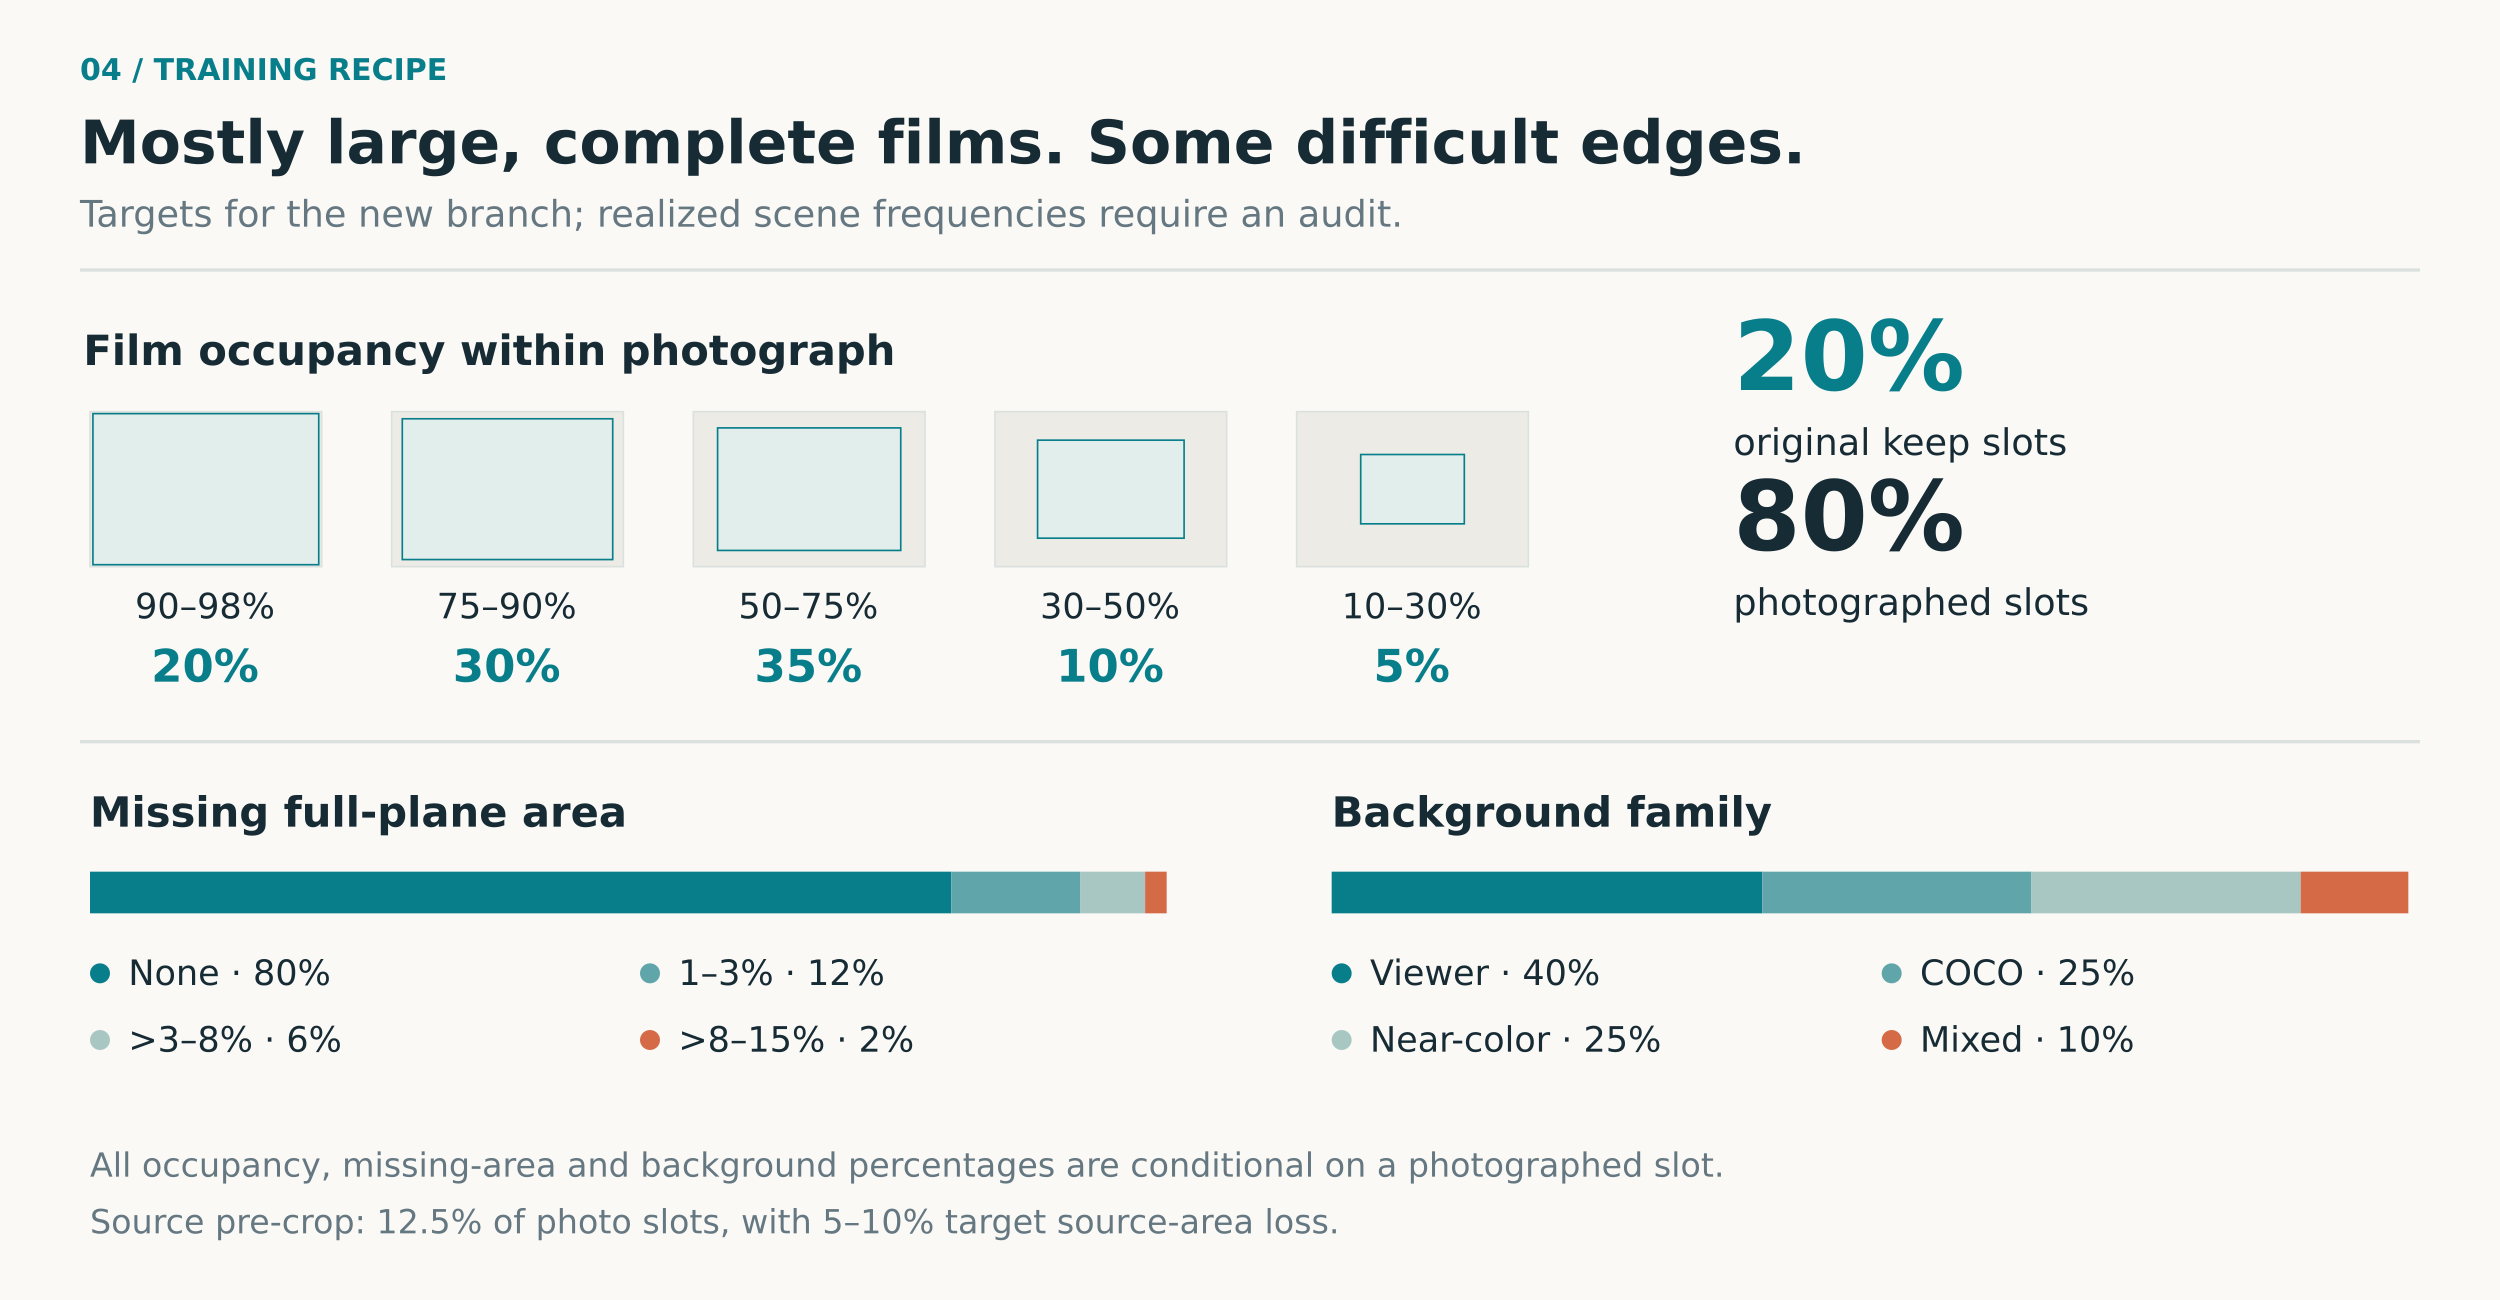
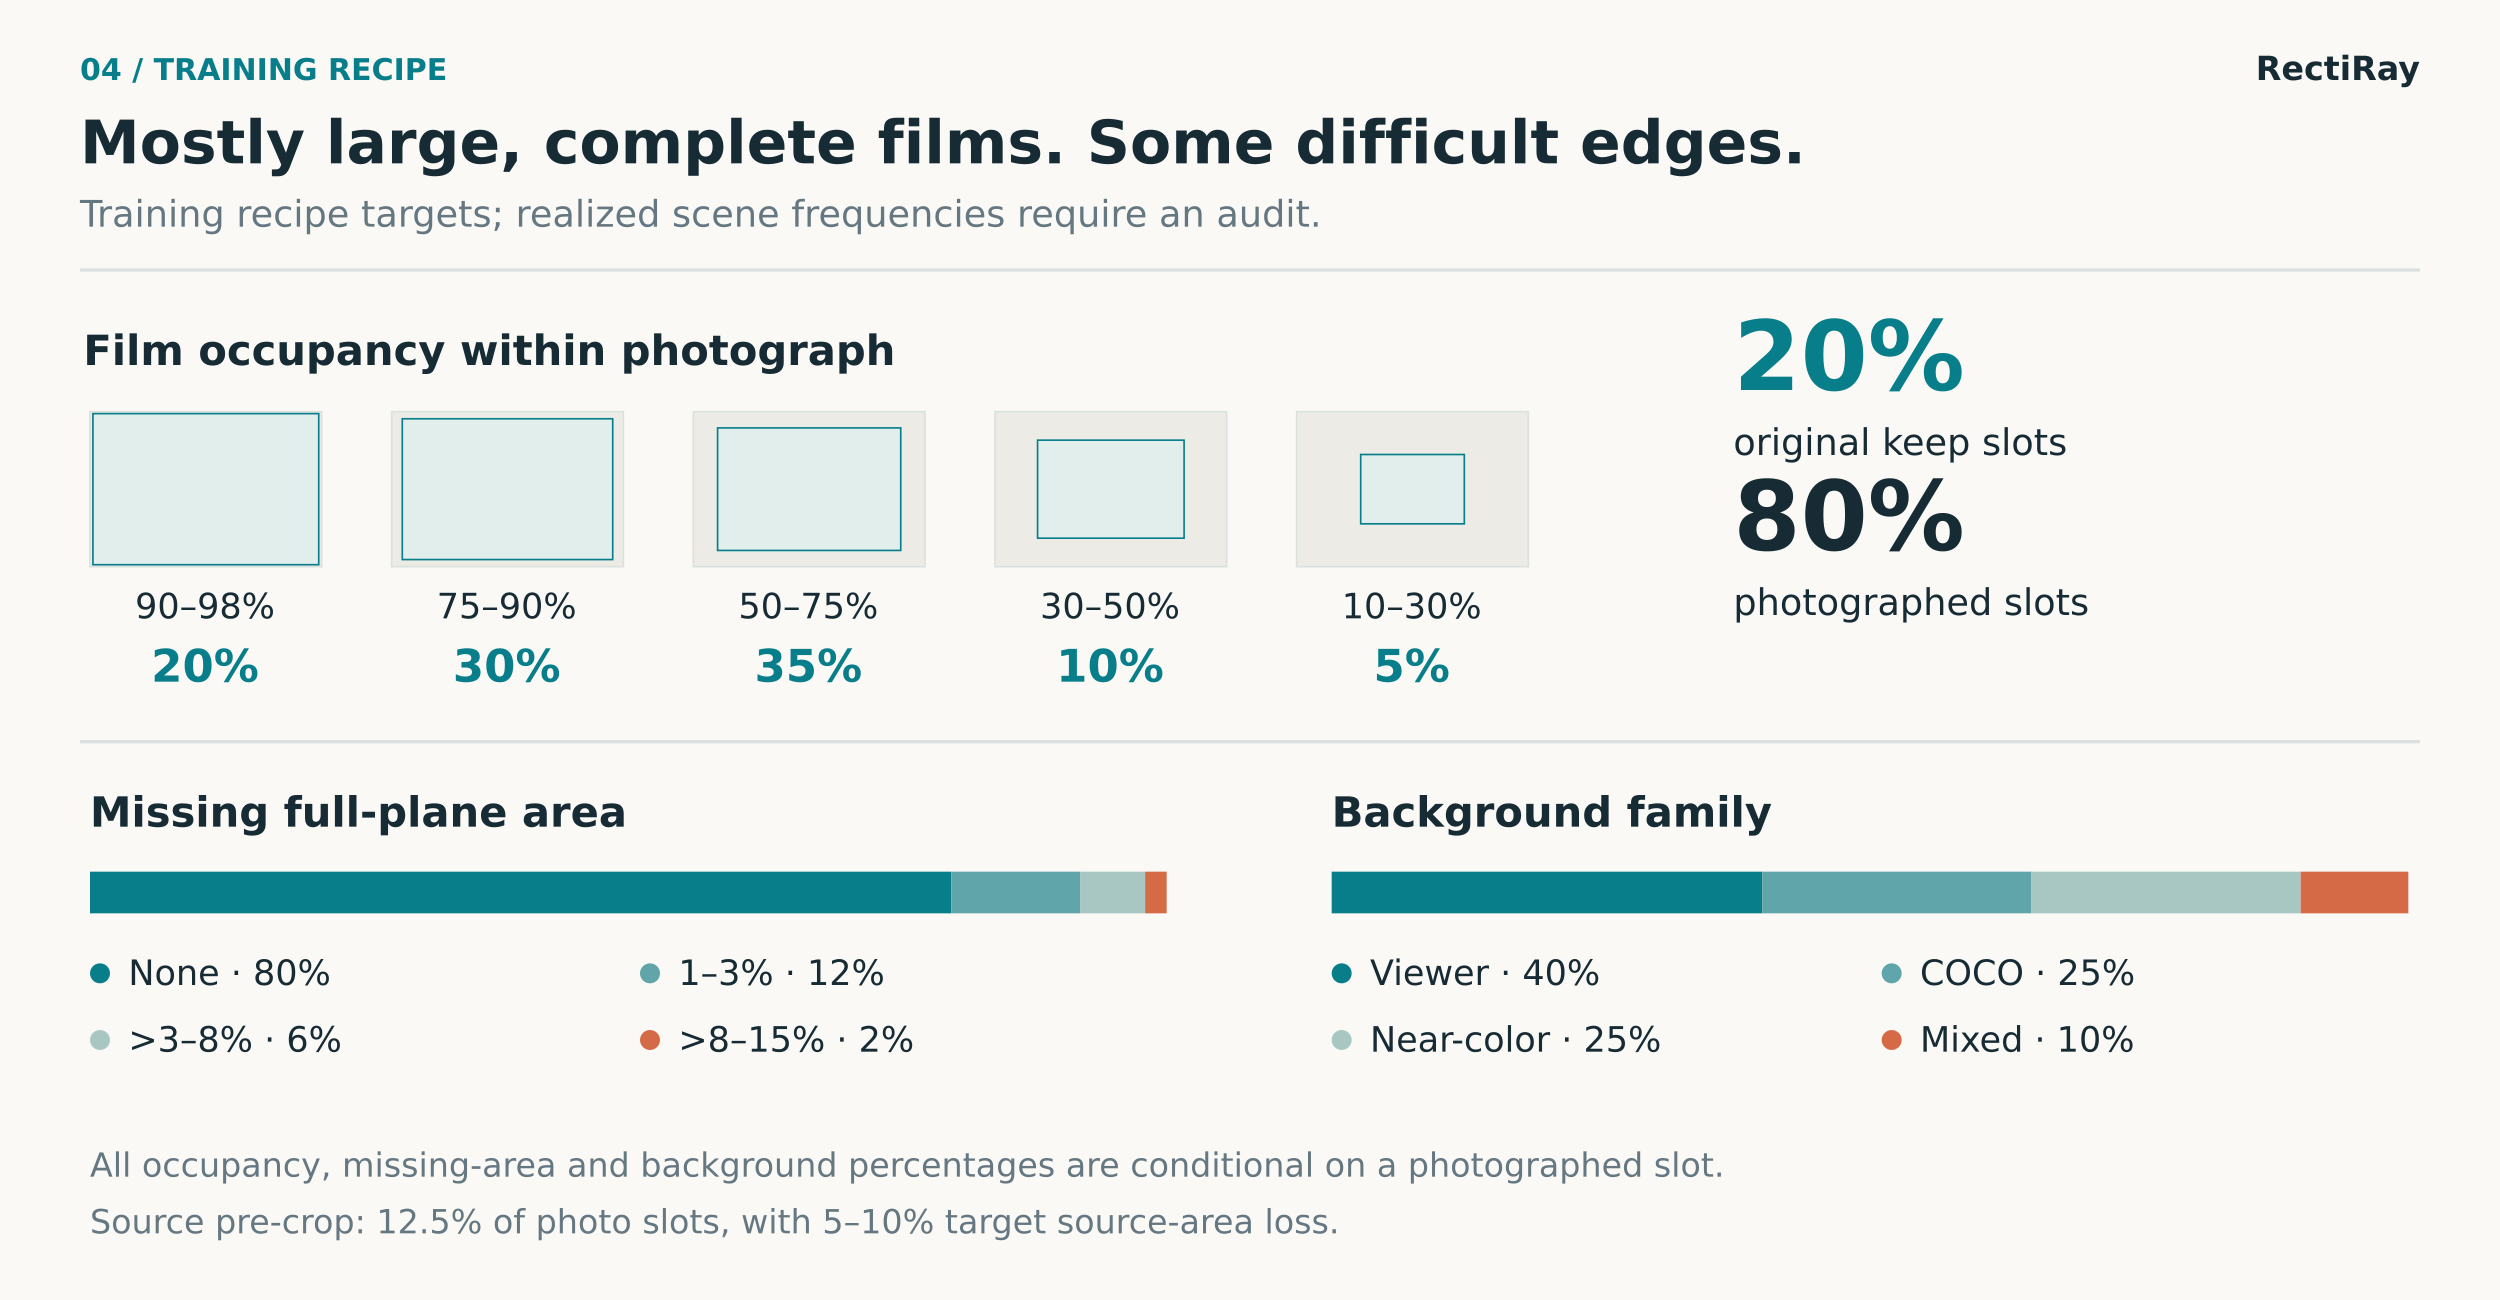
<svg xmlns="http://www.w3.org/2000/svg" width="1500" height="780" viewBox="0 0 1500 780" role="img" aria-labelledby="title desc">
  <defs>
    <style>text{font-family:"DejaVu Sans","Noto Sans CJK SC",sans-serif;fill:#172b35}.small{fill:#657781}</style>
    <pattern id="hatch" width="12" height="12" patternUnits="userSpaceOnUse">
      <rect width="12" height="12" fill="#faf9f6" />
      <path d="M-3 3L3-3M0 12L12 0M9 15L15 9" stroke="#d56a46" stroke-width="1.3" />
    </pattern>
    <marker id="arrow" viewBox="0 0 10 10" refX="9" refY="5" markerWidth="6" markerHeight="6" orient="auto">
      <path d="M0 0L10 5L0 10Z" fill="#657781" />
    </marker>
  </defs>
  <rect width="1500" height="780" fill="#faf9f6" />
  <text x="48" y="48" font-size="18" font-weight="700" text-anchor="start" style="fill:#087e8b">04 / TRAINING RECIPE</text>
+   <text x="1452" y="48" font-size="20" font-weight="700" text-anchor="end" style="fill:#172b35">RectiRay</text>
  <text x="48" y="98" font-size="36" font-weight="700" text-anchor="start" style="fill:#172b35">Mostly large, complete films. Some difficult edges.</text>
-   <text x="48" y="136" font-size="22" font-weight="400" text-anchor="start" style="fill:#657781">Targets for the new branch; realized scene frequencies require an audit.</text>
+   <text x="48" y="136" font-size="22" font-weight="400" text-anchor="start" style="fill:#657781">Training recipe targets; realized scene frequencies require an audit.</text>
  <line x1="48" y1="162" x2="1452" y2="162" stroke="#dbe1df" stroke-width="2" />
  <text x="50" y="219" font-size="25" font-weight="700" text-anchor="start" style="fill:#172b35">Film occupancy within photograph</text>
  <rect x="54" y="247" width="139" height="93" fill="#ecebe5" stroke="#dbe1df" stroke-width="1" />
  <rect x="55.76" y="248.177" width="135.48" height="90.645" fill="#e2eeeb" stroke="#087e8b" stroke-width="1" />
  <text x="123" y="371" font-size="21" font-weight="400" text-anchor="middle" style="fill:#172b35">90–98%</text>
  <text x="123" y="409" font-size="27" font-weight="700" text-anchor="middle" style="fill:#087e8b">20%</text>
  <rect x="235" y="247" width="139" height="93" fill="#ecebe5" stroke="#dbe1df" stroke-width="1" />
  <rect x="241.373" y="251.264" width="126.253" height="84.471" fill="#e2eeeb" stroke="#087e8b" stroke-width="1" />
  <text x="304" y="371" font-size="21" font-weight="400" text-anchor="middle" style="fill:#172b35">75–90%</text>
  <text x="304" y="409" font-size="27" font-weight="700" text-anchor="middle" style="fill:#087e8b">30%</text>
  <rect x="416" y="247" width="139" height="93" fill="#ecebe5" stroke="#dbe1df" stroke-width="1" />
  <rect x="430.555" y="256.739" width="109.889" height="73.523" fill="#e2eeeb" stroke="#087e8b" stroke-width="1" />
  <text x="485" y="371" font-size="21" font-weight="400" text-anchor="middle" style="fill:#172b35">50–75%</text>
  <text x="485" y="409" font-size="27" font-weight="700" text-anchor="middle" style="fill:#087e8b">35%</text>
  <rect x="597" y="247" width="139" height="93" fill="#ecebe5" stroke="#dbe1df" stroke-width="1" />
  <rect x="622.544" y="264.091" width="87.911" height="58.818" fill="#e2eeeb" stroke="#087e8b" stroke-width="1" />
  <text x="666" y="371" font-size="21" font-weight="400" text-anchor="middle" style="fill:#172b35">30–50%</text>
  <text x="666" y="409" font-size="27" font-weight="700" text-anchor="middle" style="fill:#087e8b">10%</text>
  <rect x="778" y="247" width="139" height="93" fill="#ecebe5" stroke="#dbe1df" stroke-width="1" />
  <rect x="816.419" y="272.705" width="62.163" height="41.591" fill="#e2eeeb" stroke="#087e8b" stroke-width="1" />
  <text x="847" y="371" font-size="21" font-weight="400" text-anchor="middle" style="fill:#172b35">10–30%</text>
  <text x="847" y="409" font-size="27" font-weight="700" text-anchor="middle" style="fill:#087e8b">5%</text>
  <text x="1040" y="234" font-size="58" font-weight="700" text-anchor="start" style="fill:#087e8b">20%</text>
  <text x="1040" y="273" font-size="22" font-weight="400" text-anchor="start" style="fill:#172b35">original keep slots</text>
  <text x="1040" y="330" font-size="58" font-weight="700" text-anchor="start" style="fill:#172b35">80%</text>
  <text x="1040" y="369" font-size="22" font-weight="400" text-anchor="start" style="fill:#172b35">photographed slots</text>
  <line x1="48" y1="445" x2="1452" y2="445" stroke="#dbe1df" stroke-width="2" />
  <text x="54" y="496" font-size="25" font-weight="700" text-anchor="start" style="fill:#172b35">Missing full-plane area</text>
  <rect x="54" y="523" width="516.8" height="25" fill="#087e8b" stroke="#087e8b" stroke-width="0" />
  <rect x="570.8" y="523" width="77.52" height="25" fill="#60a5a9" stroke="#60a5a9" stroke-width="0" />
  <rect x="648.32" y="523" width="38.76" height="25" fill="#a9c7c2" stroke="#a9c7c2" stroke-width="0" />
  <rect x="687.08" y="523" width="12.92" height="25" fill="#d56a46" stroke="#d56a46" stroke-width="0" />
  <circle cx="60" cy="584" r="6" fill="#087e8b" />
  <text x="77" y="591" font-size="21" font-weight="400" text-anchor="start" style="fill:#172b35">None  ·  80%</text>
  <circle cx="390" cy="584" r="6" fill="#60a5a9" />
  <text x="407" y="591" font-size="21" font-weight="400" text-anchor="start" style="fill:#172b35">1–3%  ·  12%</text>
  <circle cx="60" cy="624" r="6" fill="#a9c7c2" />
  <text x="77" y="631" font-size="21" font-weight="400" text-anchor="start" style="fill:#172b35">&gt;3–8%  ·  6%</text>
  <circle cx="390" cy="624" r="6" fill="#d56a46" />
  <text x="407" y="631" font-size="21" font-weight="400" text-anchor="start" style="fill:#172b35">&gt;8–15%  ·  2%</text>
  <text x="799" y="496" font-size="25" font-weight="700" text-anchor="start" style="fill:#172b35">Background family</text>
  <rect x="799" y="523" width="258.4" height="25" fill="#087e8b" stroke="#087e8b" stroke-width="0" />
  <rect x="1057.4" y="523" width="161.5" height="25" fill="#60a5a9" stroke="#60a5a9" stroke-width="0" />
  <rect x="1218.9" y="523" width="161.5" height="25" fill="#a9c7c2" stroke="#a9c7c2" stroke-width="0" />
  <rect x="1380.4" y="523" width="64.6" height="25" fill="#d56a46" stroke="#d56a46" stroke-width="0" />
  <circle cx="805" cy="584" r="6" fill="#087e8b" />
  <text x="822" y="591" font-size="21" font-weight="400" text-anchor="start" style="fill:#172b35">Viewer  ·  40%</text>
  <circle cx="1135" cy="584" r="6" fill="#60a5a9" />
  <text x="1152" y="591" font-size="21" font-weight="400" text-anchor="start" style="fill:#172b35">COCO  ·  25%</text>
  <circle cx="805" cy="624" r="6" fill="#a9c7c2" />
  <text x="822" y="631" font-size="21" font-weight="400" text-anchor="start" style="fill:#172b35">Near-color  ·  25%</text>
  <circle cx="1135" cy="624" r="6" fill="#d56a46" />
  <text x="1152" y="631" font-size="21" font-weight="400" text-anchor="start" style="fill:#172b35">Mixed  ·  10%</text>
  <text x="54" y="706" font-size="20" font-weight="400" text-anchor="start" style="fill:#657781">All occupancy, missing-area and background percentages are conditional on a photographed slot.</text>
  <text x="54" y="740" font-size="20" font-weight="400" text-anchor="start" style="fill:#657781">Source pre-crop: 12.5% of photo slots, with 5–10% target source-area loss.</text>
</svg>
